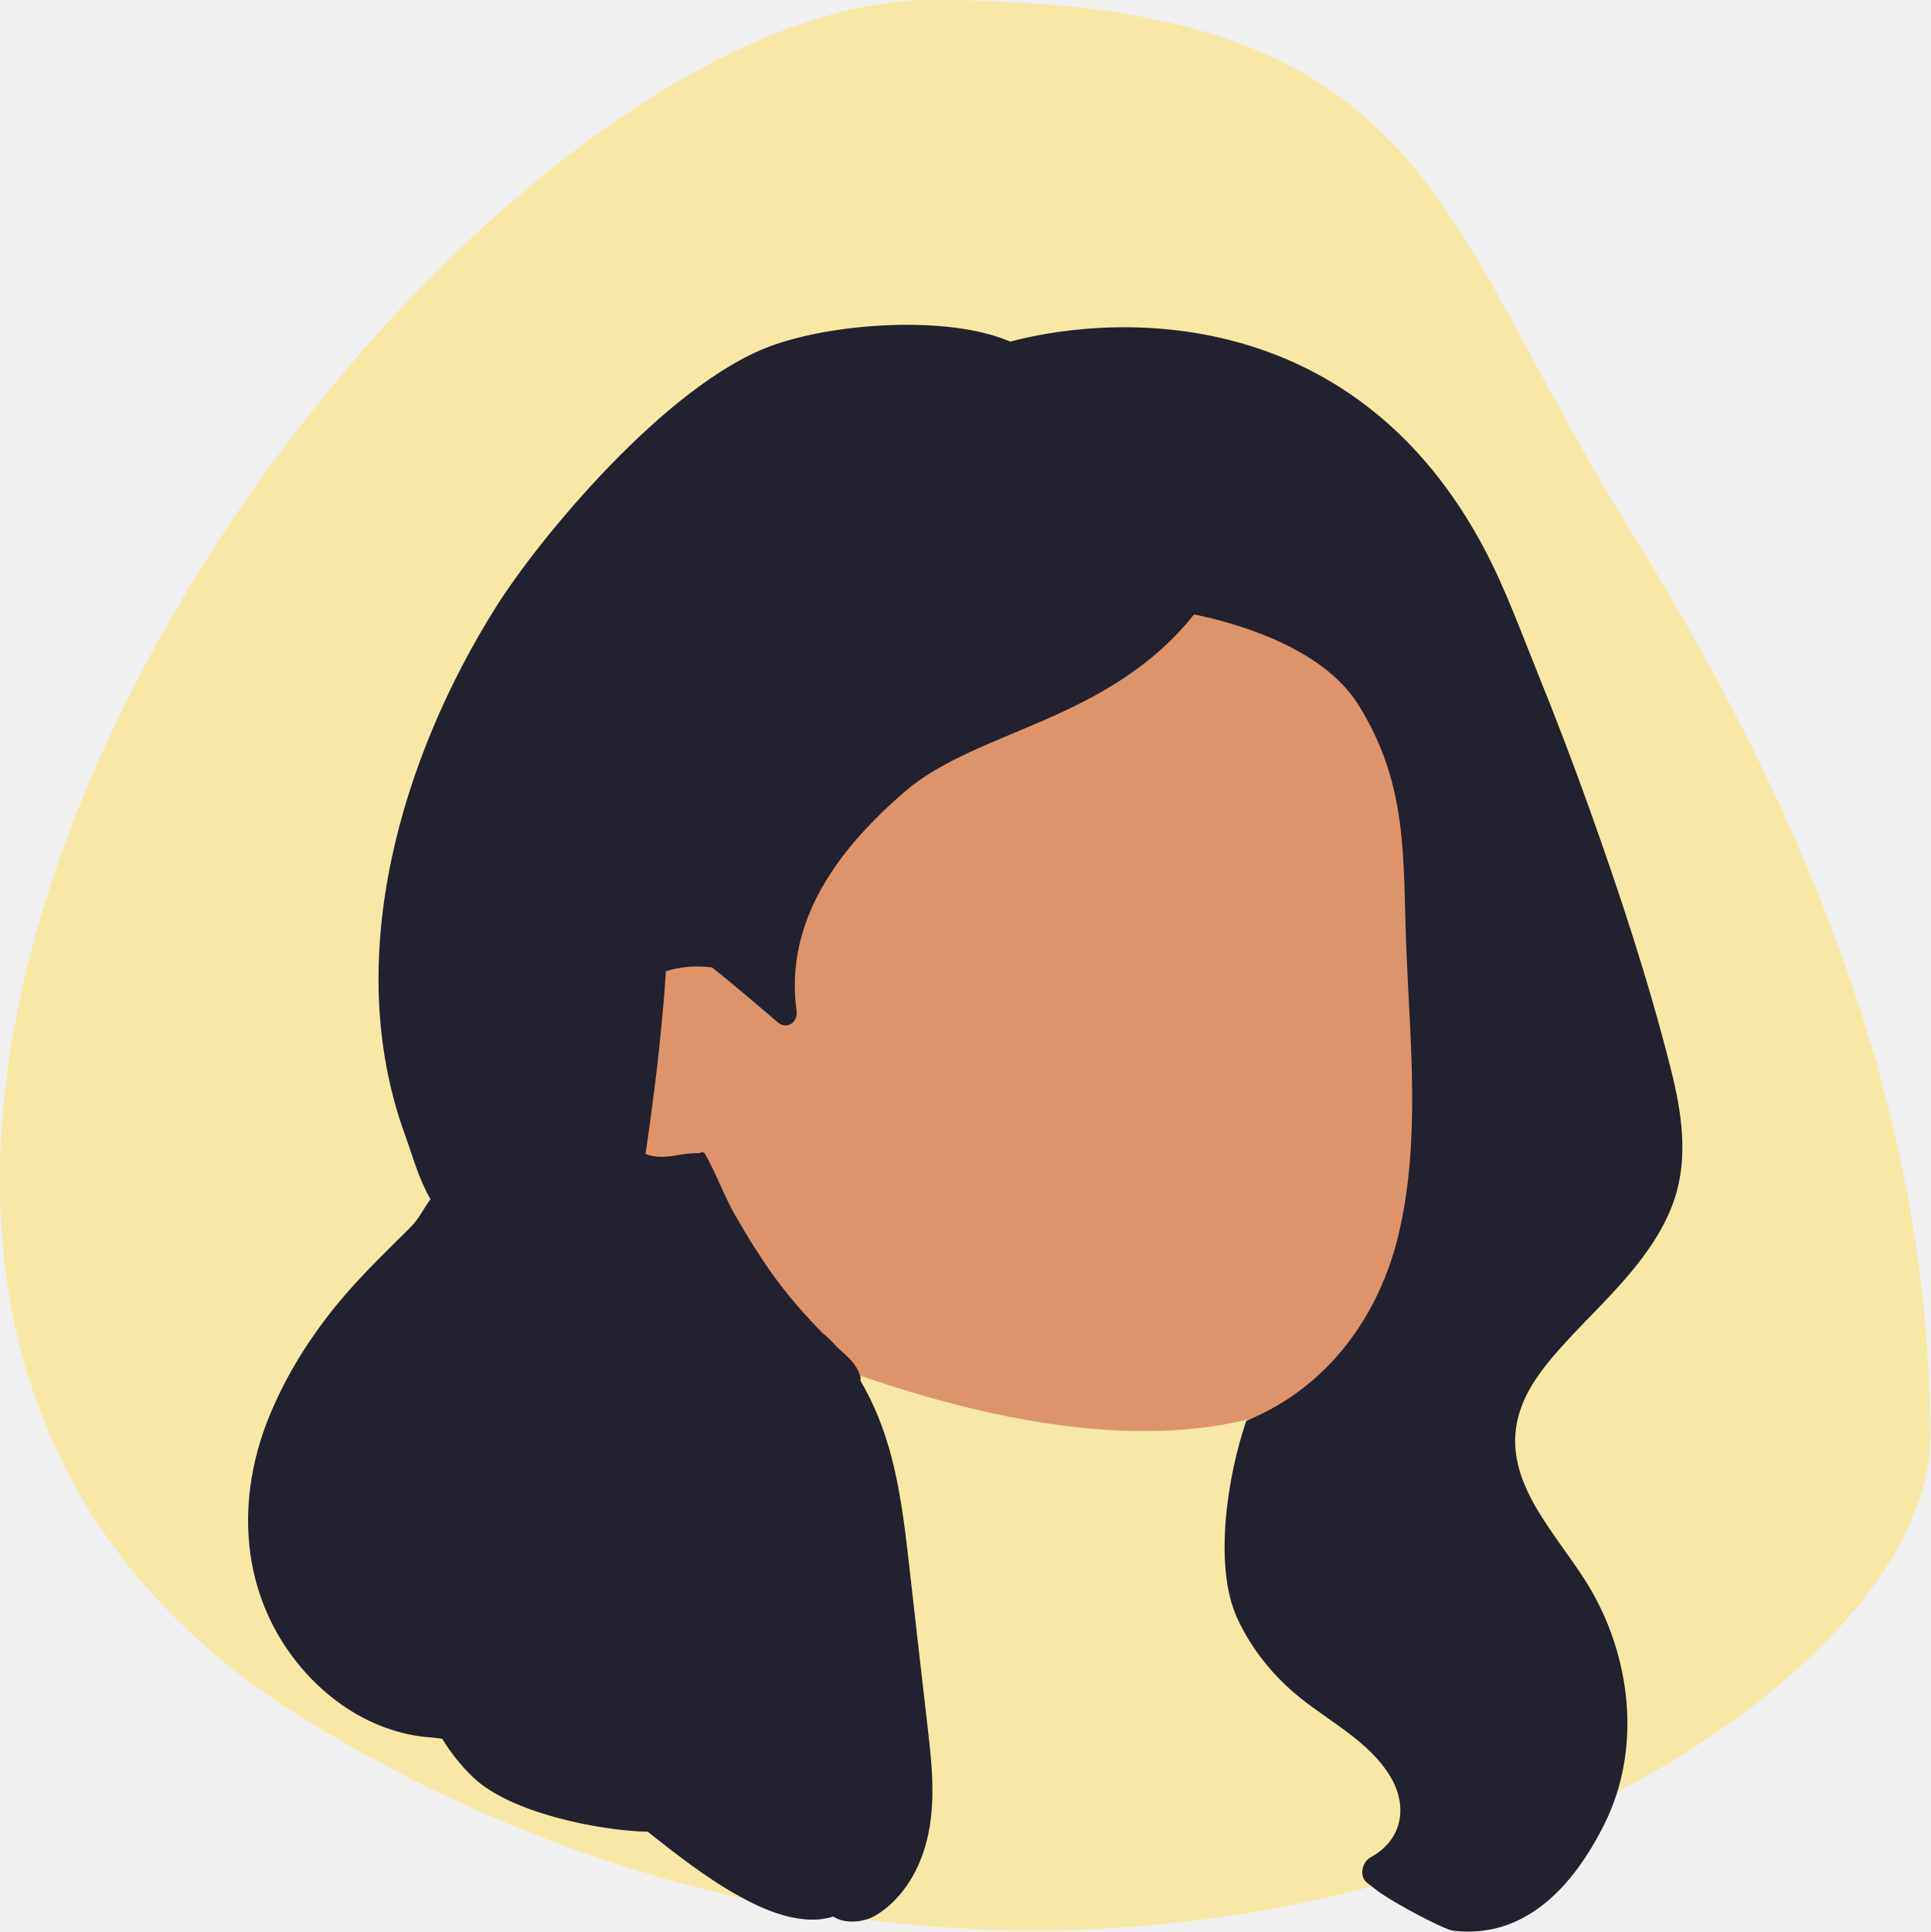
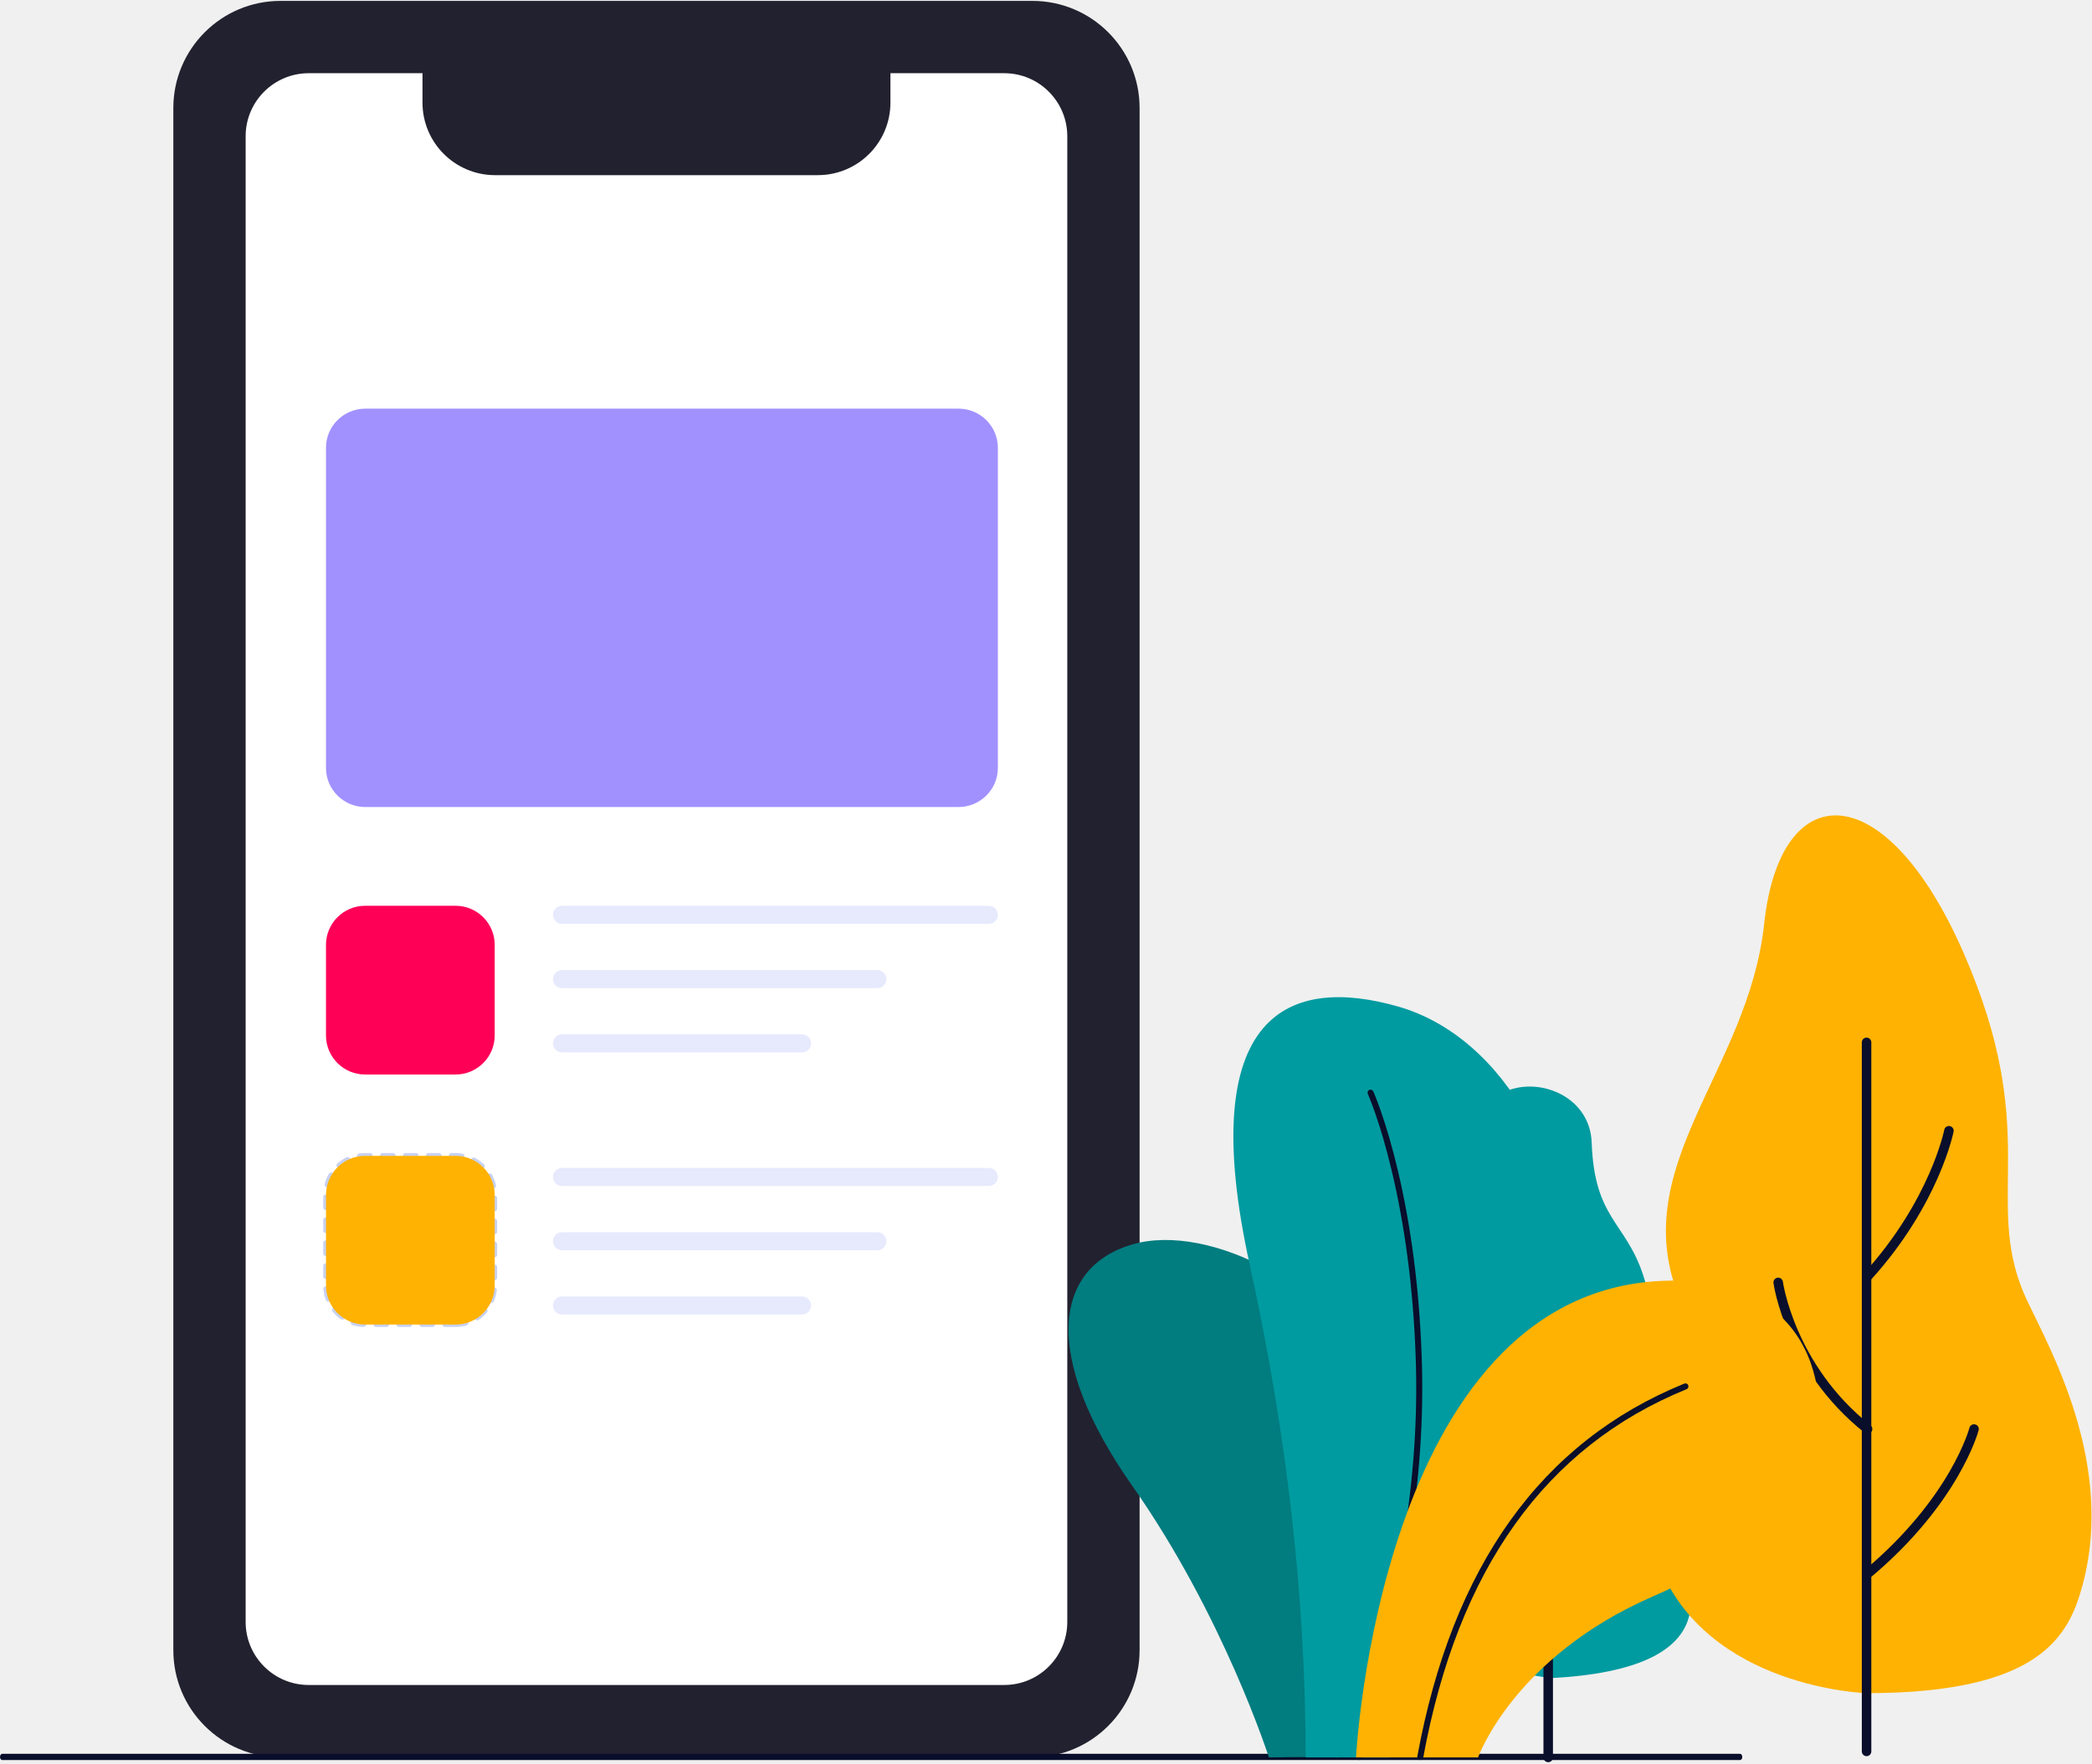
- <svg xmlns="http://www.w3.org/2000/svg" width="3101" height="3103" viewBox="0 0 3101 3103" fill="none">
-   <path fill-rule="evenodd" clip-rule="evenodd" d="M2614.88 845.232C2299.57 337.576 2299.57 0 1495.93 0C692.293 0 -771.664 1994.72 498.226 2766.62C1768.11 3538.53 3100.32 2794.62 3100.32 2308.42C3100.32 1822.22 2930.18 1352.89 2614.88 845.232Z" fill="#F7E8A5" />
-   <path fill-rule="evenodd" clip-rule="evenodd" d="M2387.54 1440.26C2372.95 1200.4 2295.28 928.466 2066.7 810.7C1562.77 608.03 900.208 1118.41 865.13 1639.8C852.901 1818.28 951.786 2013.31 1132.49 2062.93C1172.67 2116.27 1233.43 2148.84 1293.4 2177.12C2038 2466 2469.09 2246.6 2387.54 1440.26Z" fill="#DE946B" />
-   <path d="M2470.3 1081.9C2498.35 1151.08 2525.02 1220.8 2550.26 1291.06C2600.55 1431.15 2647.77 1573.67 2684.13 1718.12C2701.1 1785.41 2712.34 1858.29 2689.75 1925.7C2674.28 1971.82 2646.58 2011.81 2615.33 2048.55C2583.89 2085.57 2548.65 2119.04 2515.86 2154.79C2487.12 2186.18 2457.53 2220.92 2443.06 2261.68C2402.5 2375.79 2504.51 2464.63 2556.3 2554.79C2620.87 2667.15 2636.11 2810.95 2577.51 2928.95C2527.6 3029.48 2449.71 3114.7 2333.89 3100.93C2320.84 3099.39 2240.31 3057.74 2210.98 3035.57C2205.87 3031.71 2200.86 3027.78 2195.86 3023.92C2182.78 3013.74 2187.86 2990.57 2201.06 2983.39C2253.43 2955.09 2262.51 2900.03 2231.92 2851.01C2198.52 2797.53 2138.8 2766.76 2090.66 2728.66C2046.98 2694.07 2011.12 2650.23 1987.61 2599.56C1948.51 2515.34 1971.99 2368.34 2002 2281.85C2132.45 2228.79 2216.53 2113.38 2247.58 1978.3C2281.25 1831.8 2265.4 1676.82 2259.16 1528.25C2252.93 1379.79 2263.63 1262.52 2181.74 1131.65C2123.25 1038.25 1981.52 999.795 1918.04 986.848C1780.2 1159.78 1569.49 1171.4 1453.59 1271.24C1348.88 1361.39 1259.45 1477.77 1279.54 1624.07C1282 1641.93 1263.76 1654.42 1249.14 1641.81C1246.91 1639.88 1244.72 1637.99 1242.48 1636.1C1217.86 1614.86 1192.92 1593.99 1167.87 1573.25C1159.98 1566.73 1151.83 1560.29 1143.67 1553.78C1118.93 1550.38 1093.45 1552.54 1069.67 1559.75C1068.94 1570.9 1068.17 1582 1067.32 1593.11C1065.55 1616.59 1061.17 1661.25 1058.74 1684.69C1054.82 1721.21 1050.24 1757.73 1045.31 1794.13C1042.62 1813.91 1039.89 1833.65 1036.92 1853.36C1053.78 1859.84 1069.79 1858.56 1089.26 1855.17C1102.26 1852.89 1112.5 1852.01 1124.43 1852.01C1126.66 1849.73 1130.66 1850.27 1132.24 1853.01C1150.63 1884.9 1162.83 1920.34 1181.26 1952.46C1199.39 1984.04 1218.43 2015.04 1239.52 2044.74C1261.26 2075.35 1285.74 2103.93 1311.63 2131.11C1314.75 2134.35 1317.87 2137.59 1321.02 2140.79C1329.22 2147.23 1336.88 2154.83 1344.03 2163C1345.84 2164.74 1347.69 2166.44 1349.54 2168.09C1363.85 2181.05 1375.93 2191.04 1381.78 2210.09C1382.51 2212.48 1382.59 2215.02 1382.13 2217.57C1399.98 2247.88 1413.8 2280.11 1424.34 2313.66C1444.73 2378.41 1452.74 2446.74 1460.4 2513.95C1470.17 2599.9 1479.79 2685.89 1489.79 2771.85C1498.88 2849.66 1507.38 2929.37 1472.02 3002.21C1457.43 3032.21 1433.46 3061.52 1403.98 3077.79C1386.05 3087.7 1356.39 3090.25 1338.3 3078.14C1298.43 3091.64 1248.33 3076.02 1210.12 3057.32C1153.71 3029.74 1102.15 2990.64 1053.01 2951.89C1048.85 2948.61 1044.7 2945.3 1040.58 2941.98C960.273 2940.13 819.475 2911.25 760.409 2854.95C741.13 2836.59 724.237 2815.54 710.385 2792.67C704.986 2792.13 699.61 2791.44 694.242 2790.69C589.689 2784.09 496.887 2714.83 444.5 2621.82C384.287 2514.92 386.48 2388.07 432.025 2276.04C456.179 2216.64 488.625 2162.76 527.763 2112.1C567.147 2061.11 612.738 2017.4 658.329 1972.2C673.671 1956.99 679.467 1942.34 691.5 1926C672.399 1893.23 663.485 1858.39 650.183 1821.67C548.404 1540.73 644.026 1217.14 797.249 974.011C866.648 863.895 1069.63 618.808 1236.14 556.505C1338.99 518.019 1524 505.989 1622.78 548.638C1813.26 498.586 2181.74 498.586 2384.38 881.653C2418.3 945.79 2442.98 1014.57 2470.3 1081.9Z" fill="#22212F" />
+ <svg xmlns="http://www.w3.org/2000/svg" width="2004" height="1689" viewBox="0 0 2004 1689" fill="none">
+   <path fill-rule="evenodd" clip-rule="evenodd" d="M989.008 1683.35H268.688C211.998 1683.35 166.041 1637.39 166.041 1580.7V103.511C166.041 46.82 211.998 0.864 268.688 0.864H989.008C1045.7 0.864 1091.66 46.82 1091.66 103.511V1580.7C1091.66 1637.39 1045.7 1683.35 989.008 1683.35Z" fill="#22212F" />
+   <path fill-rule="evenodd" clip-rule="evenodd" d="M961.982 70.131H852.975V98.282C852.975 136.66 821.863 167.775 783.482 167.775H474.214C435.833 167.775 404.718 136.66 404.718 98.279V70.131H295.716C262.353 70.131 235.306 97.176 235.306 130.539V1553.67C235.306 1587.04 262.353 1614.08 295.716 1614.08H961.979C995.343 1614.08 1022.39 1587.04 1022.39 1553.67V130.539C1022.39 97.176 995.343 70.131 961.982 70.131Z" fill="white" />
+   <path fill-rule="evenodd" clip-rule="evenodd" d="M436.271 1268.62H349.562C328.874 1268.62 312.104 1251.85 312.104 1231.16V1144.45C312.104 1123.76 328.874 1106.99 349.562 1106.99H436.271C456.958 1106.99 473.728 1123.76 473.728 1144.45V1231.16C473.728 1251.85 456.958 1268.62 436.271 1268.62Z" stroke="#C7D2F2" stroke-width="5" stroke-linecap="round" stroke-linejoin="round" stroke-dasharray="10 12" />
+   <path fill-rule="evenodd" clip-rule="evenodd" d="M436.439 1268.84H349.73C329.042 1268.84 312.272 1252.07 312.272 1231.39V1144.68C312.272 1123.99 329.042 1107.22 349.73 1107.22H436.439C457.127 1107.22 473.896 1123.99 473.896 1144.68V1231.39C473.896 1252.07 457.127 1268.84 436.439 1268.84Z" fill="#FFB201" />
+   <path fill-rule="evenodd" clip-rule="evenodd" d="M918.114 773.078H350.041C329.181 773.078 312.272 756.308 312.272 735.62V428.913C312.272 408.225 329.181 391.456 350.041 391.456H918.114C938.973 391.456 955.882 408.225 955.882 428.913V735.62C955.882 756.308 938.973 773.078 918.114 773.078Z" fill="#A191FF" />
+   <path fill-rule="evenodd" clip-rule="evenodd" d="M436.439 1029.29H349.73C329.042 1029.29 312.272 1012.52 312.272 991.836V905.127C312.272 884.44 329.042 867.67 349.73 867.67H436.439C457.127 867.67 473.896 884.44 473.896 905.127V991.836C473.896 1012.52 457.127 1029.29 436.439 1029.29Z" fill="#FF0057" />
+   <path d="M947.224 867.67H538.354C533.572 867.67 529.695 871.546 529.695 876.328C529.695 881.11 533.572 884.987 538.354 884.987H947.224C952.006 884.987 955.882 881.11 955.882 876.328C955.882 871.546 952.006 867.67 947.224 867.67Z" fill="#E7EAFD" />
+   <path d="M947.224 1118.76H538.354C533.572 1118.76 529.695 1122.64 529.695 1127.42C529.695 1132.2 533.572 1136.08 538.354 1136.08H947.224C952.006 1136.08 955.882 1132.2 955.882 1127.42C955.882 1122.64 952.006 1118.76 947.224 1118.76Z" fill="#E7EAFD" />
+   <path d="M840.437 929.24H538.354C533.572 929.24 529.695 933.117 529.695 937.899C529.695 942.681 533.572 946.557 538.354 946.557H840.437C845.218 946.557 849.095 942.681 849.095 937.899C849.095 933.117 845.218 929.24 840.437 929.24Z" fill="#E7EAFD" />
+   <path d="M840.437 1180.33H538.354C533.572 1180.33 529.695 1184.21 529.695 1188.99C529.695 1193.78 533.572 1197.65 538.354 1197.65H840.437C845.218 1197.65 849.095 1193.78 849.095 1188.99C849.095 1184.21 845.218 1180.33 840.437 1180.33Z" fill="#E7EAFD" />
+   <path d="M768.283 990.812H538.353C533.572 990.812 529.695 994.688 529.695 999.47C529.695 1004.25 533.572 1008.13 538.353 1008.13H768.283C773.065 1008.13 776.941 1004.25 776.941 999.47C776.941 994.688 773.065 990.812 768.283 990.812Z" fill="#E7EAFD" />
+   <path d="M768.283 1241.91H538.353C533.572 1241.91 529.695 1245.78 529.695 1250.56C529.695 1255.35 533.572 1259.22 538.353 1259.22H768.283C773.065 1259.22 776.941 1255.35 776.941 1250.56C776.941 1245.78 773.065 1241.91 768.283 1241.91Z" fill="#E7EAFD" />
+   <path d="M1666.8 1680C1668.01 1680 1669 1681.34 1669 1683C1669 1684.6 1668.08 1685.91 1666.92 1686L1666.8 1686H2.202C0.986 1686 0 1684.66 0 1683C0 1681.4 0.921 1680.09 2.081 1680L2.202 1680H1666.8Z" fill="#090E2B" />
+   <path fill-rule="evenodd" clip-rule="evenodd" d="M1589.23 1461.79C1547.28 1405.16 1609.11 1391.48 1580.42 1338.15C1545.66 1273.54 1595.54 1286.51 1574.06 1221.49C1557.06 1170.04 1527.37 1167.82 1524.73 1094.49C1522.09 1021.16 1390.01 1017.03 1418.56 1119.51C1447.1 1221.99 1373.67 1196.76 1386.59 1271.22C1403.86 1370.74 1334.56 1330.88 1356.63 1407.47C1375.41 1472.63 1295.34 1581.86 1485.69 1607.48C1655.1 1598.82 1631.18 1518.42 1589.23 1461.79Z" fill="#009BA0" />
+   <path d="M1443.64 1343.88C1443.64 1343.88 1450.63 1375.05 1484.05 1407.38" stroke="#090E2B" stroke-width="9.107" stroke-linecap="round" stroke-linejoin="round" />
+   <path d="M1412.86 1467.03C1412.86 1467.03 1425.18 1497.71 1484.05 1529.56" stroke="#090E2B" stroke-width="9.107" stroke-linecap="round" stroke-linejoin="round" />
+   <path d="M1543.69 1393.91C1543.69 1393.91 1535.99 1442.95 1484.05 1478.57" stroke="#090E2B" stroke-width="9.107" stroke-linecap="round" stroke-linejoin="round" />
+   <path fill-rule="evenodd" clip-rule="evenodd" d="M1937.75 1236.6C1901.18 1146.66 1955.39 1083.18 1881.01 912.828C1806.64 742.474 1705.34 741.873 1689.98 884.779C1674.62 1027.69 1555.18 1118.42 1610.26 1247.41C1664.4 1374.18 1552.25 1403.87 1588.63 1497.87C1634.88 1617.36 1787.97 1621.91 1787.97 1621.91C1954.68 1621.91 1981.77 1566.87 1994.78 1519.05C2028.91 1393.62 1953.54 1275.41 1937.75 1236.6Z" fill="#FFB201" />
+   <path d="M1866.94 1083.17C1866.94 1083.17 1853.45 1151.63 1789.02 1222.66" stroke="#090E2B" stroke-width="9.107" stroke-linecap="round" stroke-linejoin="round" />
+   <path d="M1890.99 1368.9C1890.99 1368.9 1873.18 1437.36 1788.05 1508.39" stroke="#090E2B" stroke-width="9.107" stroke-linecap="round" stroke-linejoin="round" />
+   <path d="M1703.39 1228.44C1703.39 1228.44 1714.46 1309.8 1789.02 1368.9" stroke="#090E2B" stroke-width="9.107" stroke-linecap="round" stroke-linejoin="round" />
+   <path d="M1483.08 1683.49V1272.69" stroke="#090E2B" stroke-width="9.107" stroke-linecap="round" stroke-linejoin="round" />
+   <path d="M1788.05 1677.71V998.508" stroke="#090E2B" stroke-width="9.107" stroke-linecap="round" stroke-linejoin="round" />
+   <path fill-rule="evenodd" clip-rule="evenodd" d="M1215.52 1683.49C1215.52 1683.49 1172 1547.55 1084.51 1423.11C997.024 1298.67 1009.79 1213.92 1084.51 1192.09C1159.23 1170.26 1280.66 1234.7 1318.23 1322.75C1342.53 1379.68 1383.81 1559.74 1281.98 1683.49C1252.89 1682.68 1215.52 1683.49 1215.52 1683.49Z" fill="#017C7F" />
+   <path fill-rule="evenodd" clip-rule="evenodd" d="M1197.16 1211.56C1143.61 968.127 1236.32 934.725 1339.37 964.201C1442.43 993.677 1511.91 1121.94 1496.19 1244.48C1472.2 1431.51 1331.51 1683.49 1331.51 1683.49H1250.72C1250.72 1531.16 1232.87 1373.85 1197.16 1211.56Z" fill="#009BA0" />
+   <path d="M1311.71 1044.05C1313.12 1043.42 1314.76 1044 1315.46 1045.34L1315.55 1045.54L1315.99 1046.55L1316.54 1047.86C1316.76 1048.37 1316.98 1048.93 1317.22 1049.52L1317.59 1050.44C1319.21 1054.49 1321.01 1059.31 1322.94 1064.89C1328.46 1080.82 1333.97 1099.69 1339.11 1121.43C1351.27 1172.84 1359.46 1232.01 1361.86 1298.56C1364.02 1358.21 1360.01 1415.51 1349.75 1479.2L1349.38 1481.48C1340.46 1536.18 1327.82 1592.53 1304.87 1683.75C1304.48 1685.3 1302.91 1686.24 1301.36 1685.85C1299.82 1685.46 1298.88 1683.89 1299.27 1682.34L1301.3 1674.24C1322.94 1587.89 1335.06 1533.41 1343.68 1480.55C1354.16 1416.3 1358.26 1358.73 1356.1 1298.77C1353.7 1232.61 1345.56 1173.81 1333.49 1122.76L1332.82 1119.97C1327.92 1099.59 1322.7 1081.84 1317.49 1066.78L1316.89 1065.07C1315.21 1060.29 1313.65 1056.13 1312.23 1052.58L1311.7 1051.26C1311.53 1050.84 1311.37 1050.45 1311.21 1050.08L1310.69 1048.82L1310.27 1047.87C1309.61 1046.42 1310.26 1044.71 1311.71 1044.05Z" fill="#090E2B" />
+   <path fill-rule="evenodd" clip-rule="evenodd" d="M1590.43 1227.05C1745.17 1219.17 1755 1347.62 1734.93 1400.51C1711.25 1462.91 1640.19 1504.51 1583.43 1529.21C1449.89 1587.34 1415.89 1683.49 1415.89 1683.49H1298.97C1298.97 1683.49 1321.28 1240.76 1590.43 1227.05Z" fill="#FFB201" />
+   <path d="M1613.47 1325.38C1614.95 1324.78 1616.63 1325.49 1617.24 1326.97C1617.84 1328.45 1617.13 1330.13 1615.65 1330.73C1480.55 1385.69 1396.48 1503.18 1363.38 1683.57C1363.09 1685.14 1361.59 1686.17 1360.02 1685.89C1358.45 1685.6 1357.41 1684.09 1357.7 1682.53C1391.14 1500.32 1476.41 1381.15 1613.47 1325.38Z" fill="#090E2B" />
</svg>
